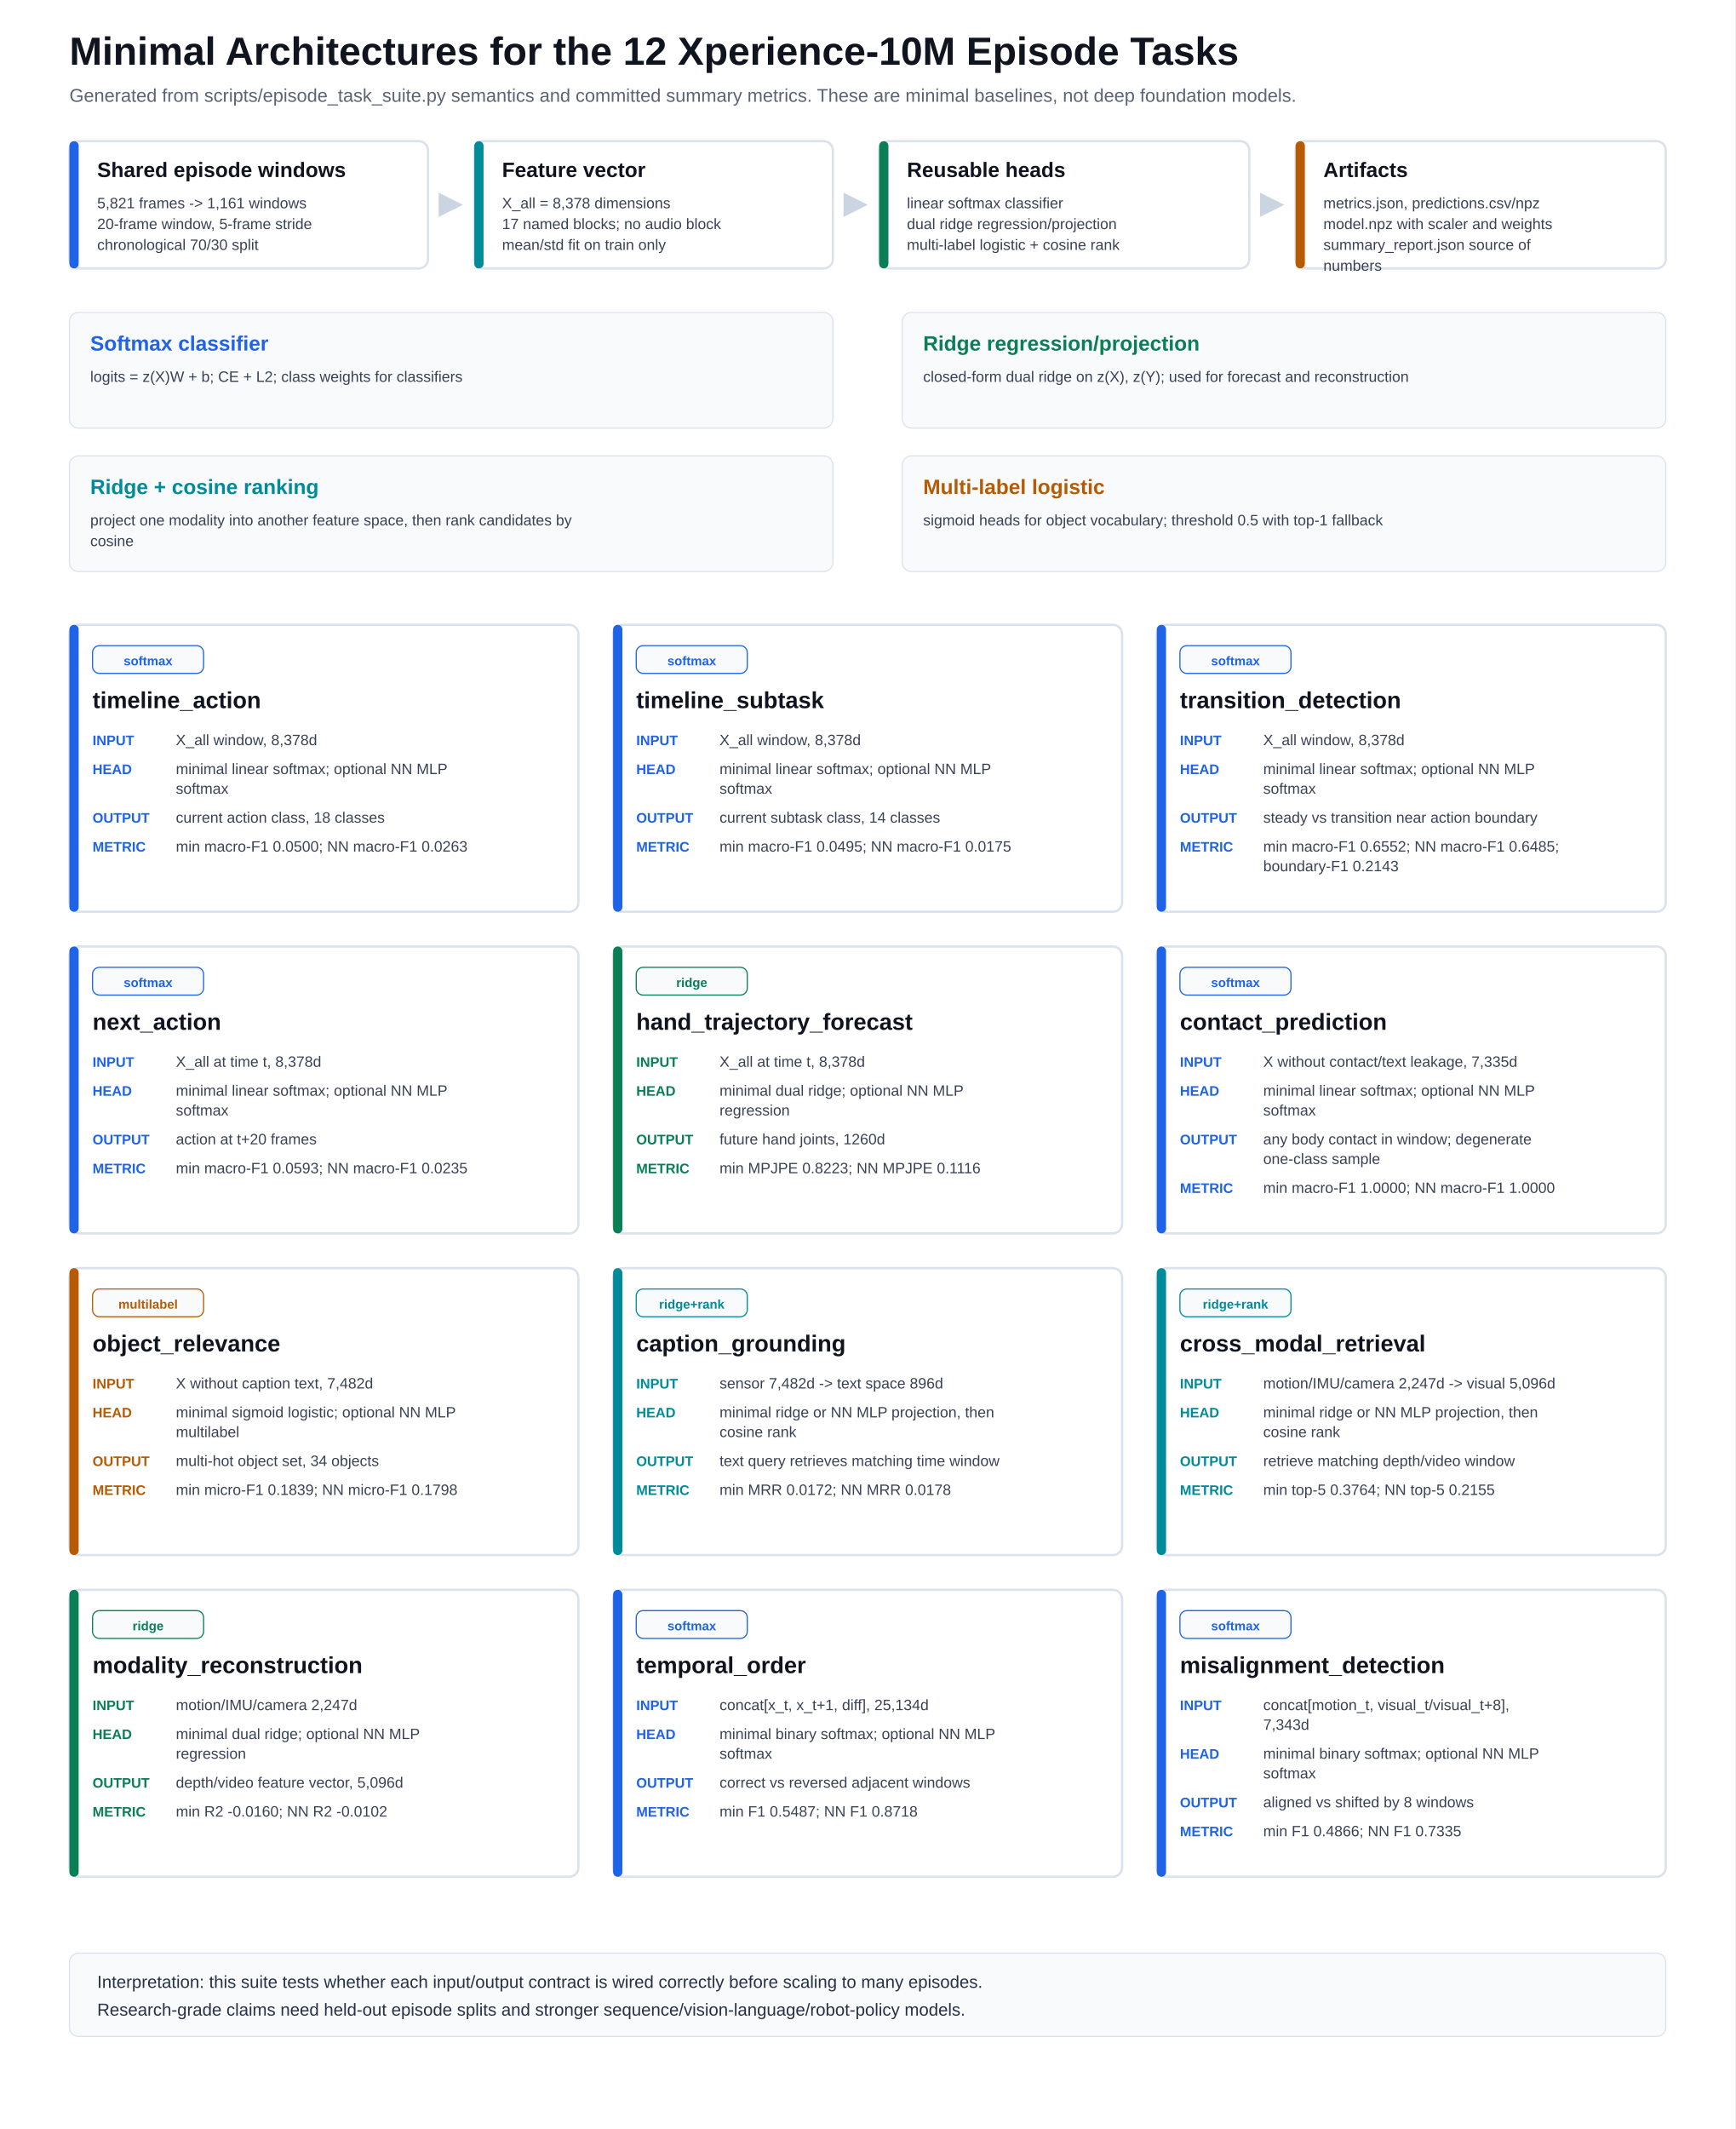
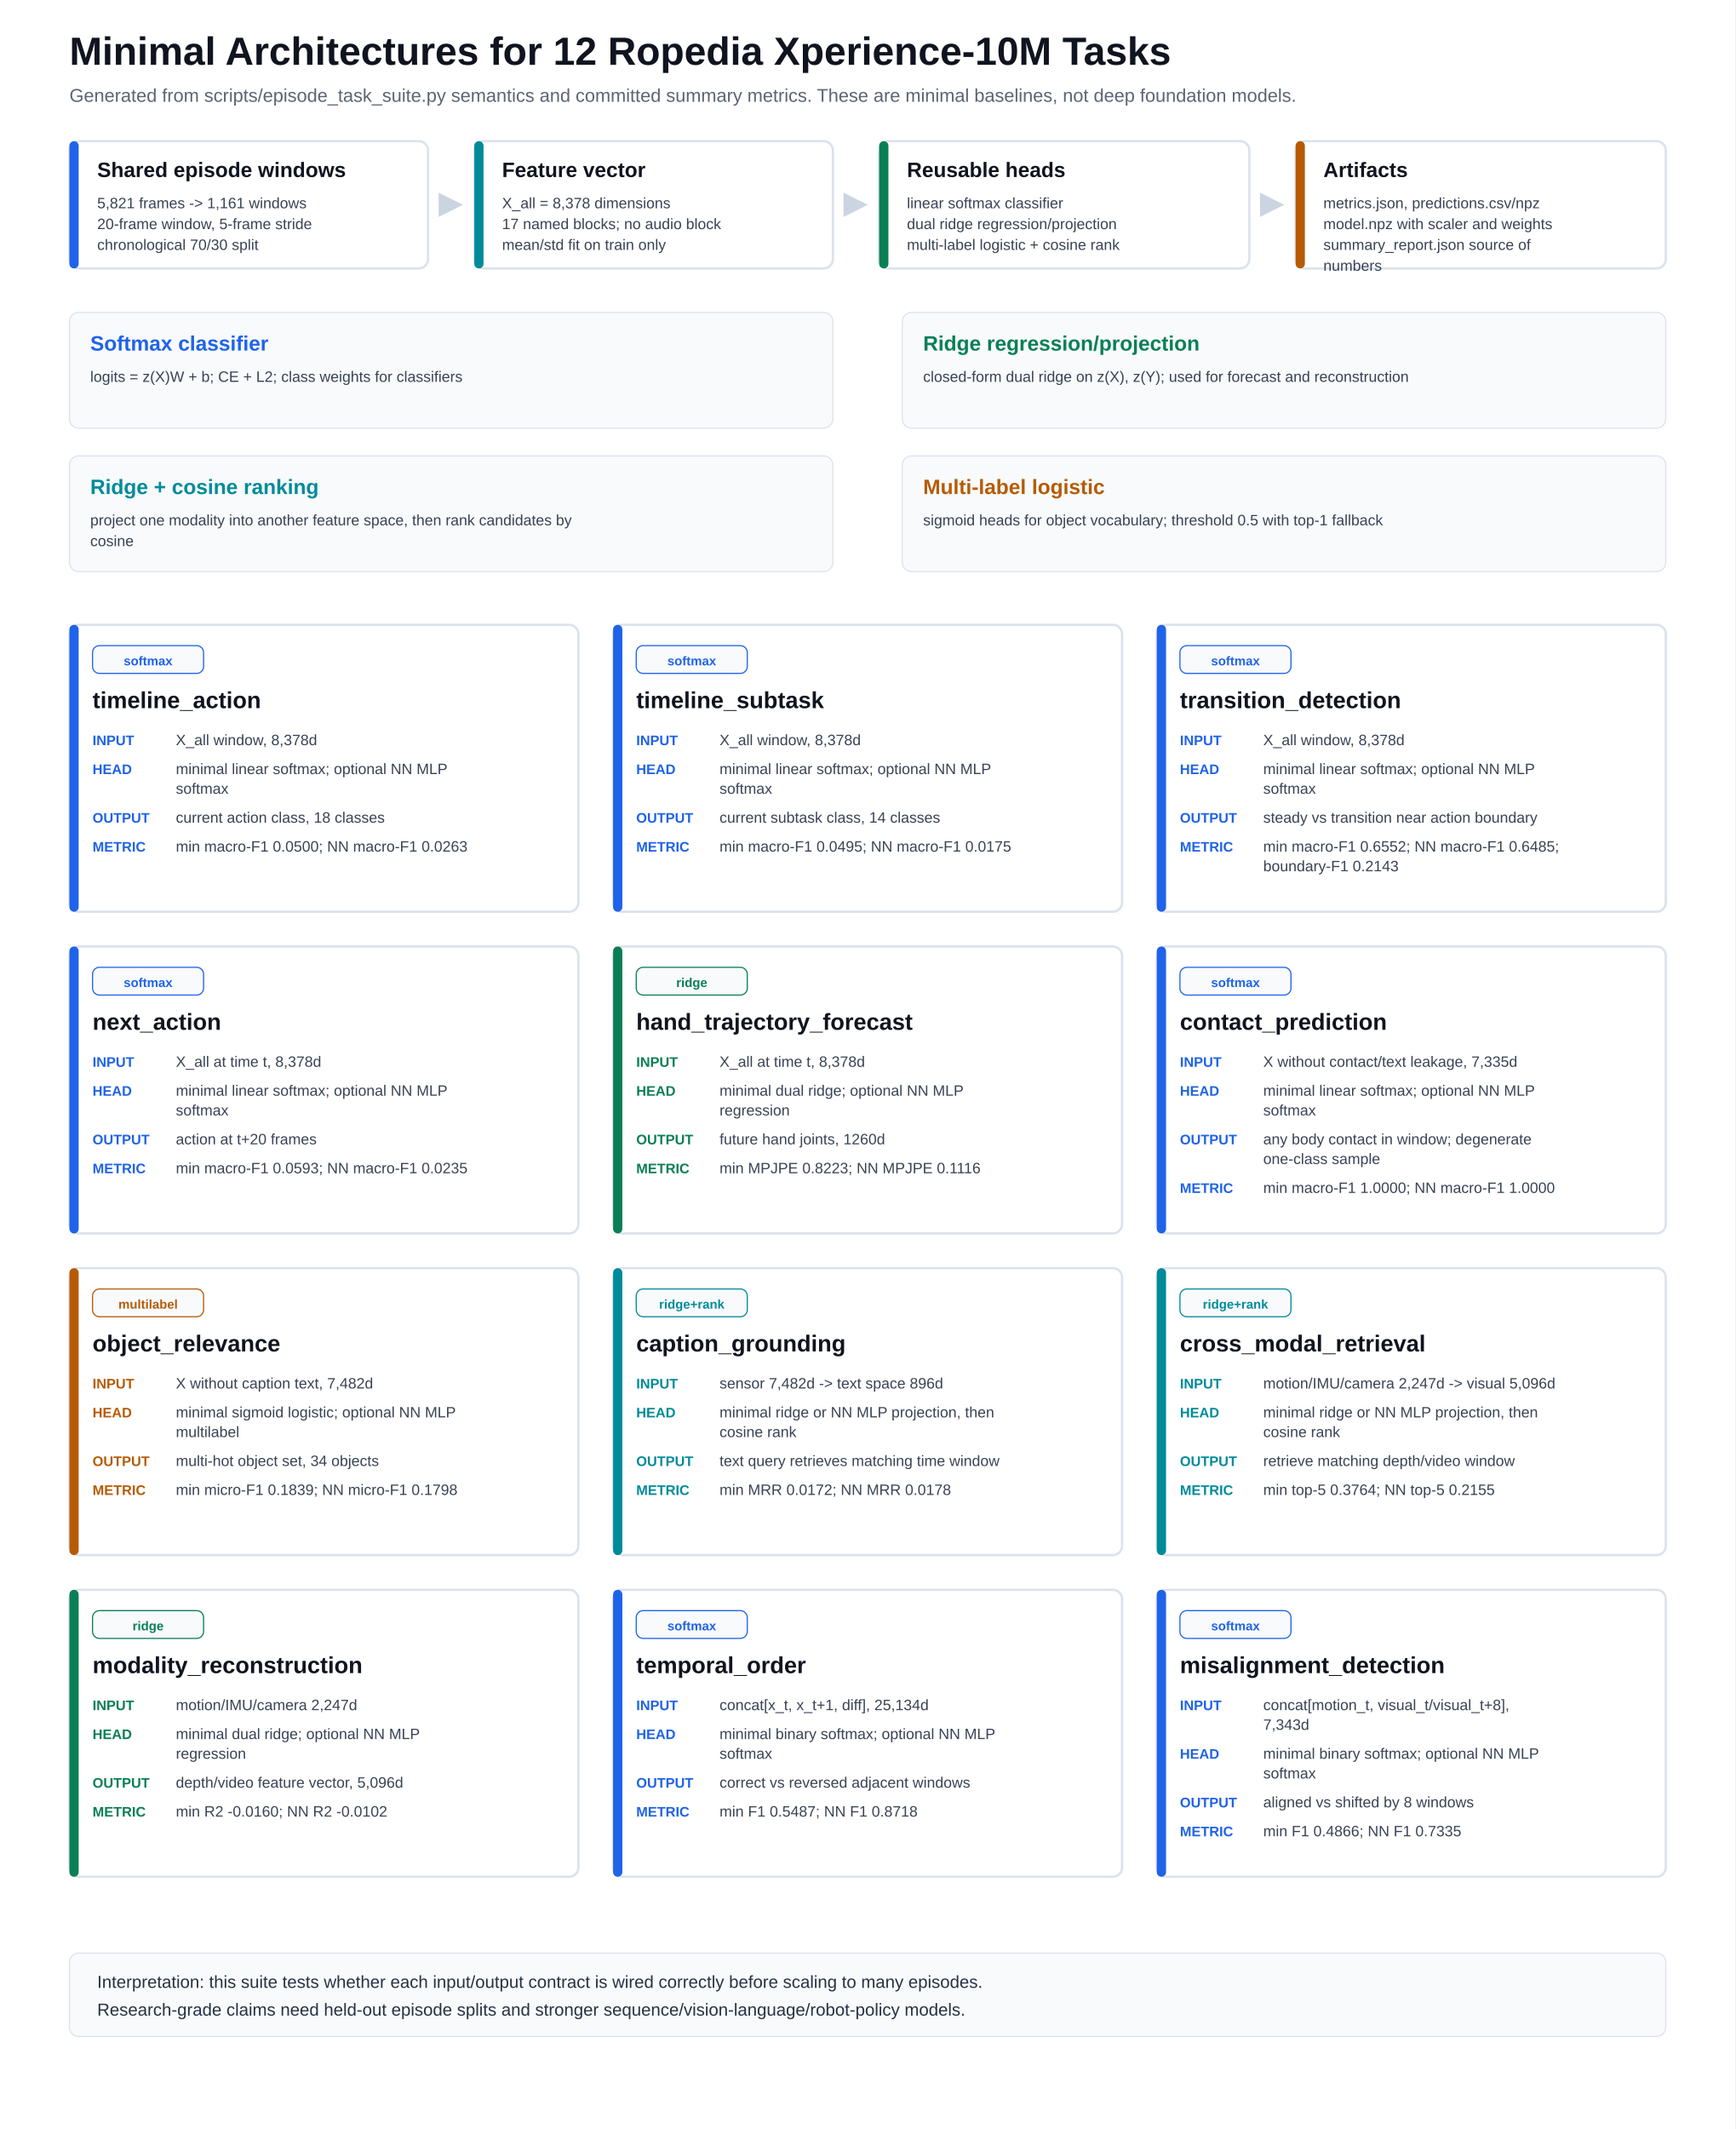
<svg xmlns="http://www.w3.org/2000/svg" width="1500" height="1840" viewBox="0 0 1500 1840">
  <defs>
    <marker id="arrow2" viewBox="0 0 10 10" refX="8" refY="5" markerWidth="7" markerHeight="7" orient="auto-start-reverse">
      <path d="M 0 0 L 10 5 L 0 10 z" fill="#cbd5e1" />
    </marker>
  </defs>
  <rect width="100%" height="100%" fill="#ffffff" />
-   <text x="60" y="56" font-family="Arial, sans-serif" font-size="34" font-weight="700" fill="#10141f">Minimal Architectures for the 12 Xperience-10M Episode Tasks</text>
+   <text x="60" y="56" font-family="Arial, sans-serif" font-size="34" font-weight="700" fill="#10141f">Minimal Architectures for 12 Ropedia Xperience-10M Tasks</text>
  <text x="60" y="88" font-family="Arial, sans-serif" font-size="16" fill="#5b6475">Generated from scripts/episode_task_suite.py semantics and committed summary metrics. These are minimal baselines, not deep foundation models.</text>
  <line x1="382" y1="177" x2="396" y2="177" stroke="#cbd5e1" stroke-width="3" marker-end="url(#arrow2)" />
  <line x1="732" y1="177" x2="746" y2="177" stroke="#cbd5e1" stroke-width="3" marker-end="url(#arrow2)" />
  <line x1="1092" y1="177" x2="1106" y2="177" stroke="#cbd5e1" stroke-width="3" marker-end="url(#arrow2)" />
  <rect x="60" y="122" width="310" height="110" rx="8" fill="#ffffff" stroke="#dce2ec" stroke-width="2" />
  <rect x="60" y="122" width="8" height="110" rx="4" fill="#1f63e9" />
  <text x="84" y="153" font-family="Arial, sans-serif" font-size="18" font-weight="700" fill="#10141f">Shared episode windows</text>
  <text x="84" y="180" font-family="Arial, sans-serif" font-size="13" font-weight="500" fill="#394255">5,821 frames -&gt; 1,161 windows</text>
  <text x="84" y="198" font-family="Arial, sans-serif" font-size="13" font-weight="500" fill="#394255">20-frame window, 5-frame stride</text>
  <text x="84" y="216" font-family="Arial, sans-serif" font-size="13" font-weight="500" fill="#394255">chronological 70/30 split</text>
  <rect x="410" y="122" width="310" height="110" rx="8" fill="#ffffff" stroke="#dce2ec" stroke-width="2" />
  <rect x="410" y="122" width="8" height="110" rx="4" fill="#008b9a" />
  <text x="434" y="153" font-family="Arial, sans-serif" font-size="18" font-weight="700" fill="#10141f">Feature vector</text>
  <text x="434" y="180" font-family="Arial, sans-serif" font-size="13" font-weight="500" fill="#394255">X_all = 8,378 dimensions</text>
  <text x="434" y="198" font-family="Arial, sans-serif" font-size="13" font-weight="500" fill="#394255">17 named blocks; no audio block</text>
  <text x="434" y="216" font-family="Arial, sans-serif" font-size="13" font-weight="500" fill="#394255">mean/std fit on train only</text>
  <rect x="760" y="122" width="320" height="110" rx="8" fill="#ffffff" stroke="#dce2ec" stroke-width="2" />
  <rect x="760" y="122" width="8" height="110" rx="4" fill="#0a7f55" />
  <text x="784" y="153" font-family="Arial, sans-serif" font-size="18" font-weight="700" fill="#10141f">Reusable heads</text>
  <text x="784" y="180" font-family="Arial, sans-serif" font-size="13" font-weight="500" fill="#394255">linear softmax classifier</text>
  <text x="784" y="198" font-family="Arial, sans-serif" font-size="13" font-weight="500" fill="#394255">dual ridge regression/projection</text>
  <text x="784" y="216" font-family="Arial, sans-serif" font-size="13" font-weight="500" fill="#394255">multi-label logistic + cosine rank</text>
  <rect x="1120" y="122" width="320" height="110" rx="8" fill="#ffffff" stroke="#dce2ec" stroke-width="2" />
  <rect x="1120" y="122" width="8" height="110" rx="4" fill="#b65b04" />
  <text x="1144" y="153" font-family="Arial, sans-serif" font-size="18" font-weight="700" fill="#10141f">Artifacts</text>
  <text x="1144" y="180" font-family="Arial, sans-serif" font-size="13" font-weight="500" fill="#394255">metrics.json, predictions.csv/npz</text>
  <text x="1144" y="198" font-family="Arial, sans-serif" font-size="13" font-weight="500" fill="#394255">model.npz with scaler and weights</text>
  <text x="1144" y="216" font-family="Arial, sans-serif" font-size="13" font-weight="500" fill="#394255">summary_report.json source of</text>
  <text x="1144" y="234" font-family="Arial, sans-serif" font-size="13" font-weight="500" fill="#394255">numbers</text>
  <rect x="60" y="270" width="660" height="100" rx="8" fill="#f8fafc" stroke="#dce2ec" />
  <text x="78" y="303" font-family="Arial, sans-serif" font-size="18" font-weight="700" fill="#1f63e9">Softmax classifier</text>
  <text x="78" y="330" font-family="Arial, sans-serif" font-size="13" font-weight="500" fill="#394255">logits = z(X)W + b; CE + L2; class weights for classifiers</text>
  <rect x="780" y="270" width="660" height="100" rx="8" fill="#f8fafc" stroke="#dce2ec" />
  <text x="798" y="303" font-family="Arial, sans-serif" font-size="18" font-weight="700" fill="#0a7f55">Ridge regression/projection</text>
  <text x="798" y="330" font-family="Arial, sans-serif" font-size="13" font-weight="500" fill="#394255">closed-form dual ridge on z(X), z(Y); used for forecast and reconstruction</text>
  <rect x="60" y="394" width="660" height="100" rx="8" fill="#f8fafc" stroke="#dce2ec" />
  <text x="78" y="427" font-family="Arial, sans-serif" font-size="18" font-weight="700" fill="#008b9a">Ridge + cosine ranking</text>
  <text x="78" y="454" font-family="Arial, sans-serif" font-size="13" font-weight="500" fill="#394255">project one modality into another feature space, then rank candidates by</text>
  <text x="78" y="472" font-family="Arial, sans-serif" font-size="13" font-weight="500" fill="#394255">cosine</text>
  <rect x="780" y="394" width="660" height="100" rx="8" fill="#f8fafc" stroke="#dce2ec" />
  <text x="798" y="427" font-family="Arial, sans-serif" font-size="18" font-weight="700" fill="#b65b04">Multi-label logistic</text>
  <text x="798" y="454" font-family="Arial, sans-serif" font-size="13" font-weight="500" fill="#394255">sigmoid heads for object vocabulary; threshold 0.5 with top-1 fallback</text>
  <rect x="60" y="540" width="440" height="248" rx="8" fill="#ffffff" stroke="#dce2ec" stroke-width="2" />
  <rect x="60" y="540" width="8" height="248" rx="4" fill="#1f63e9" />
  <rect x="80" y="558" width="96" height="24" rx="6" fill="#f8fafc" stroke="#1f63e9" />
  <text x="128" y="575" text-anchor="middle" font-family="Arial, sans-serif" font-size="11" font-weight="700" fill="#1f63e9">softmax</text>
  <text x="80" y="612" font-family="Arial, sans-serif" font-size="20" font-weight="700" fill="#10141f">timeline_action</text>
  <text x="80" y="644" font-family="Arial, sans-serif" font-size="12" font-weight="700" fill="#1f63e9">INPUT</text>
  <text x="152" y="644" font-family="Arial, sans-serif" font-size="13" font-weight="500" fill="#394255">X_all window, 8,378d</text>
  <text x="80" y="669" font-family="Arial, sans-serif" font-size="12" font-weight="700" fill="#1f63e9">HEAD</text>
  <text x="152" y="669" font-family="Arial, sans-serif" font-size="13" font-weight="500" fill="#394255">minimal linear softmax; optional NN MLP</text>
  <text x="152" y="686" font-family="Arial, sans-serif" font-size="13" font-weight="500" fill="#394255">softmax</text>
  <text x="80" y="711" font-family="Arial, sans-serif" font-size="12" font-weight="700" fill="#1f63e9">OUTPUT</text>
  <text x="152" y="711" font-family="Arial, sans-serif" font-size="13" font-weight="500" fill="#394255">current action class, 18 classes</text>
  <text x="80" y="736" font-family="Arial, sans-serif" font-size="12" font-weight="700" fill="#1f63e9">METRIC</text>
  <text x="152" y="736" font-family="Arial, sans-serif" font-size="13" font-weight="500" fill="#394255">min macro-F1 0.0500; NN macro-F1 0.0263</text>
  <rect x="530" y="540" width="440" height="248" rx="8" fill="#ffffff" stroke="#dce2ec" stroke-width="2" />
  <rect x="530" y="540" width="8" height="248" rx="4" fill="#1f63e9" />
  <rect x="550" y="558" width="96" height="24" rx="6" fill="#f8fafc" stroke="#1f63e9" />
  <text x="598" y="575" text-anchor="middle" font-family="Arial, sans-serif" font-size="11" font-weight="700" fill="#1f63e9">softmax</text>
  <text x="550" y="612" font-family="Arial, sans-serif" font-size="20" font-weight="700" fill="#10141f">timeline_subtask</text>
  <text x="550" y="644" font-family="Arial, sans-serif" font-size="12" font-weight="700" fill="#1f63e9">INPUT</text>
  <text x="622" y="644" font-family="Arial, sans-serif" font-size="13" font-weight="500" fill="#394255">X_all window, 8,378d</text>
  <text x="550" y="669" font-family="Arial, sans-serif" font-size="12" font-weight="700" fill="#1f63e9">HEAD</text>
  <text x="622" y="669" font-family="Arial, sans-serif" font-size="13" font-weight="500" fill="#394255">minimal linear softmax; optional NN MLP</text>
  <text x="622" y="686" font-family="Arial, sans-serif" font-size="13" font-weight="500" fill="#394255">softmax</text>
  <text x="550" y="711" font-family="Arial, sans-serif" font-size="12" font-weight="700" fill="#1f63e9">OUTPUT</text>
  <text x="622" y="711" font-family="Arial, sans-serif" font-size="13" font-weight="500" fill="#394255">current subtask class, 14 classes</text>
  <text x="550" y="736" font-family="Arial, sans-serif" font-size="12" font-weight="700" fill="#1f63e9">METRIC</text>
  <text x="622" y="736" font-family="Arial, sans-serif" font-size="13" font-weight="500" fill="#394255">min macro-F1 0.0495; NN macro-F1 0.0175</text>
  <rect x="1000" y="540" width="440" height="248" rx="8" fill="#ffffff" stroke="#dce2ec" stroke-width="2" />
  <rect x="1000" y="540" width="8" height="248" rx="4" fill="#1f63e9" />
  <rect x="1020" y="558" width="96" height="24" rx="6" fill="#f8fafc" stroke="#1f63e9" />
  <text x="1068" y="575" text-anchor="middle" font-family="Arial, sans-serif" font-size="11" font-weight="700" fill="#1f63e9">softmax</text>
  <text x="1020" y="612" font-family="Arial, sans-serif" font-size="20" font-weight="700" fill="#10141f">transition_detection</text>
  <text x="1020" y="644" font-family="Arial, sans-serif" font-size="12" font-weight="700" fill="#1f63e9">INPUT</text>
  <text x="1092" y="644" font-family="Arial, sans-serif" font-size="13" font-weight="500" fill="#394255">X_all window, 8,378d</text>
  <text x="1020" y="669" font-family="Arial, sans-serif" font-size="12" font-weight="700" fill="#1f63e9">HEAD</text>
  <text x="1092" y="669" font-family="Arial, sans-serif" font-size="13" font-weight="500" fill="#394255">minimal linear softmax; optional NN MLP</text>
  <text x="1092" y="686" font-family="Arial, sans-serif" font-size="13" font-weight="500" fill="#394255">softmax</text>
  <text x="1020" y="711" font-family="Arial, sans-serif" font-size="12" font-weight="700" fill="#1f63e9">OUTPUT</text>
  <text x="1092" y="711" font-family="Arial, sans-serif" font-size="13" font-weight="500" fill="#394255">steady vs transition near action boundary</text>
  <text x="1020" y="736" font-family="Arial, sans-serif" font-size="12" font-weight="700" fill="#1f63e9">METRIC</text>
  <text x="1092" y="736" font-family="Arial, sans-serif" font-size="13" font-weight="500" fill="#394255">min macro-F1 0.6552; NN macro-F1 0.6485;</text>
  <text x="1092" y="753" font-family="Arial, sans-serif" font-size="13" font-weight="500" fill="#394255">boundary-F1 0.2143</text>
  <rect x="60" y="818" width="440" height="248" rx="8" fill="#ffffff" stroke="#dce2ec" stroke-width="2" />
  <rect x="60" y="818" width="8" height="248" rx="4" fill="#1f63e9" />
  <rect x="80" y="836" width="96" height="24" rx="6" fill="#f8fafc" stroke="#1f63e9" />
  <text x="128" y="853" text-anchor="middle" font-family="Arial, sans-serif" font-size="11" font-weight="700" fill="#1f63e9">softmax</text>
  <text x="80" y="890" font-family="Arial, sans-serif" font-size="20" font-weight="700" fill="#10141f">next_action</text>
  <text x="80" y="922" font-family="Arial, sans-serif" font-size="12" font-weight="700" fill="#1f63e9">INPUT</text>
  <text x="152" y="922" font-family="Arial, sans-serif" font-size="13" font-weight="500" fill="#394255">X_all at time t, 8,378d</text>
  <text x="80" y="947" font-family="Arial, sans-serif" font-size="12" font-weight="700" fill="#1f63e9">HEAD</text>
  <text x="152" y="947" font-family="Arial, sans-serif" font-size="13" font-weight="500" fill="#394255">minimal linear softmax; optional NN MLP</text>
  <text x="152" y="964" font-family="Arial, sans-serif" font-size="13" font-weight="500" fill="#394255">softmax</text>
  <text x="80" y="989" font-family="Arial, sans-serif" font-size="12" font-weight="700" fill="#1f63e9">OUTPUT</text>
  <text x="152" y="989" font-family="Arial, sans-serif" font-size="13" font-weight="500" fill="#394255">action at t+20 frames</text>
  <text x="80" y="1014" font-family="Arial, sans-serif" font-size="12" font-weight="700" fill="#1f63e9">METRIC</text>
  <text x="152" y="1014" font-family="Arial, sans-serif" font-size="13" font-weight="500" fill="#394255">min macro-F1 0.0593; NN macro-F1 0.0235</text>
  <rect x="530" y="818" width="440" height="248" rx="8" fill="#ffffff" stroke="#dce2ec" stroke-width="2" />
  <rect x="530" y="818" width="8" height="248" rx="4" fill="#0a7f55" />
  <rect x="550" y="836" width="96" height="24" rx="6" fill="#f8fafc" stroke="#0a7f55" />
  <text x="598" y="853" text-anchor="middle" font-family="Arial, sans-serif" font-size="11" font-weight="700" fill="#0a7f55">ridge</text>
  <text x="550" y="890" font-family="Arial, sans-serif" font-size="20" font-weight="700" fill="#10141f">hand_trajectory_forecast</text>
  <text x="550" y="922" font-family="Arial, sans-serif" font-size="12" font-weight="700" fill="#0a7f55">INPUT</text>
  <text x="622" y="922" font-family="Arial, sans-serif" font-size="13" font-weight="500" fill="#394255">X_all at time t, 8,378d</text>
  <text x="550" y="947" font-family="Arial, sans-serif" font-size="12" font-weight="700" fill="#0a7f55">HEAD</text>
  <text x="622" y="947" font-family="Arial, sans-serif" font-size="13" font-weight="500" fill="#394255">minimal dual ridge; optional NN MLP</text>
  <text x="622" y="964" font-family="Arial, sans-serif" font-size="13" font-weight="500" fill="#394255">regression</text>
  <text x="550" y="989" font-family="Arial, sans-serif" font-size="12" font-weight="700" fill="#0a7f55">OUTPUT</text>
  <text x="622" y="989" font-family="Arial, sans-serif" font-size="13" font-weight="500" fill="#394255">future hand joints, 1260d</text>
  <text x="550" y="1014" font-family="Arial, sans-serif" font-size="12" font-weight="700" fill="#0a7f55">METRIC</text>
  <text x="622" y="1014" font-family="Arial, sans-serif" font-size="13" font-weight="500" fill="#394255">min MPJPE 0.8223; NN MPJPE 0.1116</text>
  <rect x="1000" y="818" width="440" height="248" rx="8" fill="#ffffff" stroke="#dce2ec" stroke-width="2" />
  <rect x="1000" y="818" width="8" height="248" rx="4" fill="#1f63e9" />
  <rect x="1020" y="836" width="96" height="24" rx="6" fill="#f8fafc" stroke="#1f63e9" />
  <text x="1068" y="853" text-anchor="middle" font-family="Arial, sans-serif" font-size="11" font-weight="700" fill="#1f63e9">softmax</text>
  <text x="1020" y="890" font-family="Arial, sans-serif" font-size="20" font-weight="700" fill="#10141f">contact_prediction</text>
  <text x="1020" y="922" font-family="Arial, sans-serif" font-size="12" font-weight="700" fill="#1f63e9">INPUT</text>
  <text x="1092" y="922" font-family="Arial, sans-serif" font-size="13" font-weight="500" fill="#394255">X without contact/text leakage, 7,335d</text>
  <text x="1020" y="947" font-family="Arial, sans-serif" font-size="12" font-weight="700" fill="#1f63e9">HEAD</text>
  <text x="1092" y="947" font-family="Arial, sans-serif" font-size="13" font-weight="500" fill="#394255">minimal linear softmax; optional NN MLP</text>
  <text x="1092" y="964" font-family="Arial, sans-serif" font-size="13" font-weight="500" fill="#394255">softmax</text>
  <text x="1020" y="989" font-family="Arial, sans-serif" font-size="12" font-weight="700" fill="#1f63e9">OUTPUT</text>
  <text x="1092" y="989" font-family="Arial, sans-serif" font-size="13" font-weight="500" fill="#394255">any body contact in window; degenerate</text>
  <text x="1092" y="1006" font-family="Arial, sans-serif" font-size="13" font-weight="500" fill="#394255">one-class sample</text>
  <text x="1020" y="1031" font-family="Arial, sans-serif" font-size="12" font-weight="700" fill="#1f63e9">METRIC</text>
  <text x="1092" y="1031" font-family="Arial, sans-serif" font-size="13" font-weight="500" fill="#394255">min macro-F1 1.0000; NN macro-F1 1.0000</text>
  <rect x="60" y="1096" width="440" height="248" rx="8" fill="#ffffff" stroke="#dce2ec" stroke-width="2" />
  <rect x="60" y="1096" width="8" height="248" rx="4" fill="#b65b04" />
  <rect x="80" y="1114" width="96" height="24" rx="6" fill="#f8fafc" stroke="#b65b04" />
  <text x="128" y="1131" text-anchor="middle" font-family="Arial, sans-serif" font-size="11" font-weight="700" fill="#b65b04">multilabel</text>
  <text x="80" y="1168" font-family="Arial, sans-serif" font-size="20" font-weight="700" fill="#10141f">object_relevance</text>
  <text x="80" y="1200" font-family="Arial, sans-serif" font-size="12" font-weight="700" fill="#b65b04">INPUT</text>
  <text x="152" y="1200" font-family="Arial, sans-serif" font-size="13" font-weight="500" fill="#394255">X without caption text, 7,482d</text>
  <text x="80" y="1225" font-family="Arial, sans-serif" font-size="12" font-weight="700" fill="#b65b04">HEAD</text>
  <text x="152" y="1225" font-family="Arial, sans-serif" font-size="13" font-weight="500" fill="#394255">minimal sigmoid logistic; optional NN MLP</text>
  <text x="152" y="1242" font-family="Arial, sans-serif" font-size="13" font-weight="500" fill="#394255">multilabel</text>
  <text x="80" y="1267" font-family="Arial, sans-serif" font-size="12" font-weight="700" fill="#b65b04">OUTPUT</text>
  <text x="152" y="1267" font-family="Arial, sans-serif" font-size="13" font-weight="500" fill="#394255">multi-hot object set, 34 objects</text>
  <text x="80" y="1292" font-family="Arial, sans-serif" font-size="12" font-weight="700" fill="#b65b04">METRIC</text>
  <text x="152" y="1292" font-family="Arial, sans-serif" font-size="13" font-weight="500" fill="#394255">min micro-F1 0.1839; NN micro-F1 0.1798</text>
  <rect x="530" y="1096" width="440" height="248" rx="8" fill="#ffffff" stroke="#dce2ec" stroke-width="2" />
  <rect x="530" y="1096" width="8" height="248" rx="4" fill="#008b9a" />
  <rect x="550" y="1114" width="96" height="24" rx="6" fill="#f8fafc" stroke="#008b9a" />
  <text x="598" y="1131" text-anchor="middle" font-family="Arial, sans-serif" font-size="11" font-weight="700" fill="#008b9a">ridge+rank</text>
  <text x="550" y="1168" font-family="Arial, sans-serif" font-size="20" font-weight="700" fill="#10141f">caption_grounding</text>
  <text x="550" y="1200" font-family="Arial, sans-serif" font-size="12" font-weight="700" fill="#008b9a">INPUT</text>
  <text x="622" y="1200" font-family="Arial, sans-serif" font-size="13" font-weight="500" fill="#394255">sensor 7,482d -&gt; text space 896d</text>
  <text x="550" y="1225" font-family="Arial, sans-serif" font-size="12" font-weight="700" fill="#008b9a">HEAD</text>
  <text x="622" y="1225" font-family="Arial, sans-serif" font-size="13" font-weight="500" fill="#394255">minimal ridge or NN MLP projection, then</text>
  <text x="622" y="1242" font-family="Arial, sans-serif" font-size="13" font-weight="500" fill="#394255">cosine rank</text>
  <text x="550" y="1267" font-family="Arial, sans-serif" font-size="12" font-weight="700" fill="#008b9a">OUTPUT</text>
  <text x="622" y="1267" font-family="Arial, sans-serif" font-size="13" font-weight="500" fill="#394255">text query retrieves matching time window</text>
  <text x="550" y="1292" font-family="Arial, sans-serif" font-size="12" font-weight="700" fill="#008b9a">METRIC</text>
  <text x="622" y="1292" font-family="Arial, sans-serif" font-size="13" font-weight="500" fill="#394255">min MRR 0.0172; NN MRR 0.0178</text>
  <rect x="1000" y="1096" width="440" height="248" rx="8" fill="#ffffff" stroke="#dce2ec" stroke-width="2" />
  <rect x="1000" y="1096" width="8" height="248" rx="4" fill="#008b9a" />
  <rect x="1020" y="1114" width="96" height="24" rx="6" fill="#f8fafc" stroke="#008b9a" />
  <text x="1068" y="1131" text-anchor="middle" font-family="Arial, sans-serif" font-size="11" font-weight="700" fill="#008b9a">ridge+rank</text>
  <text x="1020" y="1168" font-family="Arial, sans-serif" font-size="20" font-weight="700" fill="#10141f">cross_modal_retrieval</text>
  <text x="1020" y="1200" font-family="Arial, sans-serif" font-size="12" font-weight="700" fill="#008b9a">INPUT</text>
  <text x="1092" y="1200" font-family="Arial, sans-serif" font-size="13" font-weight="500" fill="#394255">motion/IMU/camera 2,247d -&gt; visual 5,096d</text>
  <text x="1020" y="1225" font-family="Arial, sans-serif" font-size="12" font-weight="700" fill="#008b9a">HEAD</text>
  <text x="1092" y="1225" font-family="Arial, sans-serif" font-size="13" font-weight="500" fill="#394255">minimal ridge or NN MLP projection, then</text>
  <text x="1092" y="1242" font-family="Arial, sans-serif" font-size="13" font-weight="500" fill="#394255">cosine rank</text>
  <text x="1020" y="1267" font-family="Arial, sans-serif" font-size="12" font-weight="700" fill="#008b9a">OUTPUT</text>
  <text x="1092" y="1267" font-family="Arial, sans-serif" font-size="13" font-weight="500" fill="#394255">retrieve matching depth/video window</text>
  <text x="1020" y="1292" font-family="Arial, sans-serif" font-size="12" font-weight="700" fill="#008b9a">METRIC</text>
  <text x="1092" y="1292" font-family="Arial, sans-serif" font-size="13" font-weight="500" fill="#394255">min top-5 0.3764; NN top-5 0.2155</text>
  <rect x="60" y="1374" width="440" height="248" rx="8" fill="#ffffff" stroke="#dce2ec" stroke-width="2" />
  <rect x="60" y="1374" width="8" height="248" rx="4" fill="#0a7f55" />
  <rect x="80" y="1392" width="96" height="24" rx="6" fill="#f8fafc" stroke="#0a7f55" />
  <text x="128" y="1409" text-anchor="middle" font-family="Arial, sans-serif" font-size="11" font-weight="700" fill="#0a7f55">ridge</text>
  <text x="80" y="1446" font-family="Arial, sans-serif" font-size="20" font-weight="700" fill="#10141f">modality_reconstruction</text>
  <text x="80" y="1478" font-family="Arial, sans-serif" font-size="12" font-weight="700" fill="#0a7f55">INPUT</text>
  <text x="152" y="1478" font-family="Arial, sans-serif" font-size="13" font-weight="500" fill="#394255">motion/IMU/camera 2,247d</text>
  <text x="80" y="1503" font-family="Arial, sans-serif" font-size="12" font-weight="700" fill="#0a7f55">HEAD</text>
  <text x="152" y="1503" font-family="Arial, sans-serif" font-size="13" font-weight="500" fill="#394255">minimal dual ridge; optional NN MLP</text>
  <text x="152" y="1520" font-family="Arial, sans-serif" font-size="13" font-weight="500" fill="#394255">regression</text>
  <text x="80" y="1545" font-family="Arial, sans-serif" font-size="12" font-weight="700" fill="#0a7f55">OUTPUT</text>
  <text x="152" y="1545" font-family="Arial, sans-serif" font-size="13" font-weight="500" fill="#394255">depth/video feature vector, 5,096d</text>
  <text x="80" y="1570" font-family="Arial, sans-serif" font-size="12" font-weight="700" fill="#0a7f55">METRIC</text>
  <text x="152" y="1570" font-family="Arial, sans-serif" font-size="13" font-weight="500" fill="#394255">min R2 -0.0160; NN R2 -0.0102</text>
  <rect x="530" y="1374" width="440" height="248" rx="8" fill="#ffffff" stroke="#dce2ec" stroke-width="2" />
  <rect x="530" y="1374" width="8" height="248" rx="4" fill="#1f63e9" />
  <rect x="550" y="1392" width="96" height="24" rx="6" fill="#f8fafc" stroke="#1f63e9" />
  <text x="598" y="1409" text-anchor="middle" font-family="Arial, sans-serif" font-size="11" font-weight="700" fill="#1f63e9">softmax</text>
  <text x="550" y="1446" font-family="Arial, sans-serif" font-size="20" font-weight="700" fill="#10141f">temporal_order</text>
  <text x="550" y="1478" font-family="Arial, sans-serif" font-size="12" font-weight="700" fill="#1f63e9">INPUT</text>
  <text x="622" y="1478" font-family="Arial, sans-serif" font-size="13" font-weight="500" fill="#394255">concat[x_t, x_t+1, diff], 25,134d</text>
  <text x="550" y="1503" font-family="Arial, sans-serif" font-size="12" font-weight="700" fill="#1f63e9">HEAD</text>
  <text x="622" y="1503" font-family="Arial, sans-serif" font-size="13" font-weight="500" fill="#394255">minimal binary softmax; optional NN MLP</text>
  <text x="622" y="1520" font-family="Arial, sans-serif" font-size="13" font-weight="500" fill="#394255">softmax</text>
  <text x="550" y="1545" font-family="Arial, sans-serif" font-size="12" font-weight="700" fill="#1f63e9">OUTPUT</text>
  <text x="622" y="1545" font-family="Arial, sans-serif" font-size="13" font-weight="500" fill="#394255">correct vs reversed adjacent windows</text>
  <text x="550" y="1570" font-family="Arial, sans-serif" font-size="12" font-weight="700" fill="#1f63e9">METRIC</text>
  <text x="622" y="1570" font-family="Arial, sans-serif" font-size="13" font-weight="500" fill="#394255">min F1 0.5487; NN F1 0.8718</text>
  <rect x="1000" y="1374" width="440" height="248" rx="8" fill="#ffffff" stroke="#dce2ec" stroke-width="2" />
  <rect x="1000" y="1374" width="8" height="248" rx="4" fill="#1f63e9" />
  <rect x="1020" y="1392" width="96" height="24" rx="6" fill="#f8fafc" stroke="#1f63e9" />
  <text x="1068" y="1409" text-anchor="middle" font-family="Arial, sans-serif" font-size="11" font-weight="700" fill="#1f63e9">softmax</text>
  <text x="1020" y="1446" font-family="Arial, sans-serif" font-size="20" font-weight="700" fill="#10141f">misalignment_detection</text>
  <text x="1020" y="1478" font-family="Arial, sans-serif" font-size="12" font-weight="700" fill="#1f63e9">INPUT</text>
  <text x="1092" y="1478" font-family="Arial, sans-serif" font-size="13" font-weight="500" fill="#394255">concat[motion_t, visual_t/visual_t+8],</text>
  <text x="1092" y="1495" font-family="Arial, sans-serif" font-size="13" font-weight="500" fill="#394255">7,343d</text>
  <text x="1020" y="1520" font-family="Arial, sans-serif" font-size="12" font-weight="700" fill="#1f63e9">HEAD</text>
  <text x="1092" y="1520" font-family="Arial, sans-serif" font-size="13" font-weight="500" fill="#394255">minimal binary softmax; optional NN MLP</text>
  <text x="1092" y="1537" font-family="Arial, sans-serif" font-size="13" font-weight="500" fill="#394255">softmax</text>
  <text x="1020" y="1562" font-family="Arial, sans-serif" font-size="12" font-weight="700" fill="#1f63e9">OUTPUT</text>
  <text x="1092" y="1562" font-family="Arial, sans-serif" font-size="13" font-weight="500" fill="#394255">aligned vs shifted by 8 windows</text>
  <text x="1020" y="1587" font-family="Arial, sans-serif" font-size="12" font-weight="700" fill="#1f63e9">METRIC</text>
  <text x="1092" y="1587" font-family="Arial, sans-serif" font-size="13" font-weight="500" fill="#394255">min F1 0.4866; NN F1 0.7335</text>
  <rect x="60" y="1688" width="1380" height="72" rx="8" fill="#f8fafc" stroke="#dce2ec" />
  <text x="84" y="1718" font-family="Arial, sans-serif" font-size="15" fill="#273143">Interpretation: this suite tests whether each input/output contract is wired correctly before scaling to many episodes.</text>
  <text x="84" y="1742" font-family="Arial, sans-serif" font-size="15" fill="#273143">Research-grade claims need held-out episode splits and stronger sequence/vision-language/robot-policy models.</text>
</svg>
